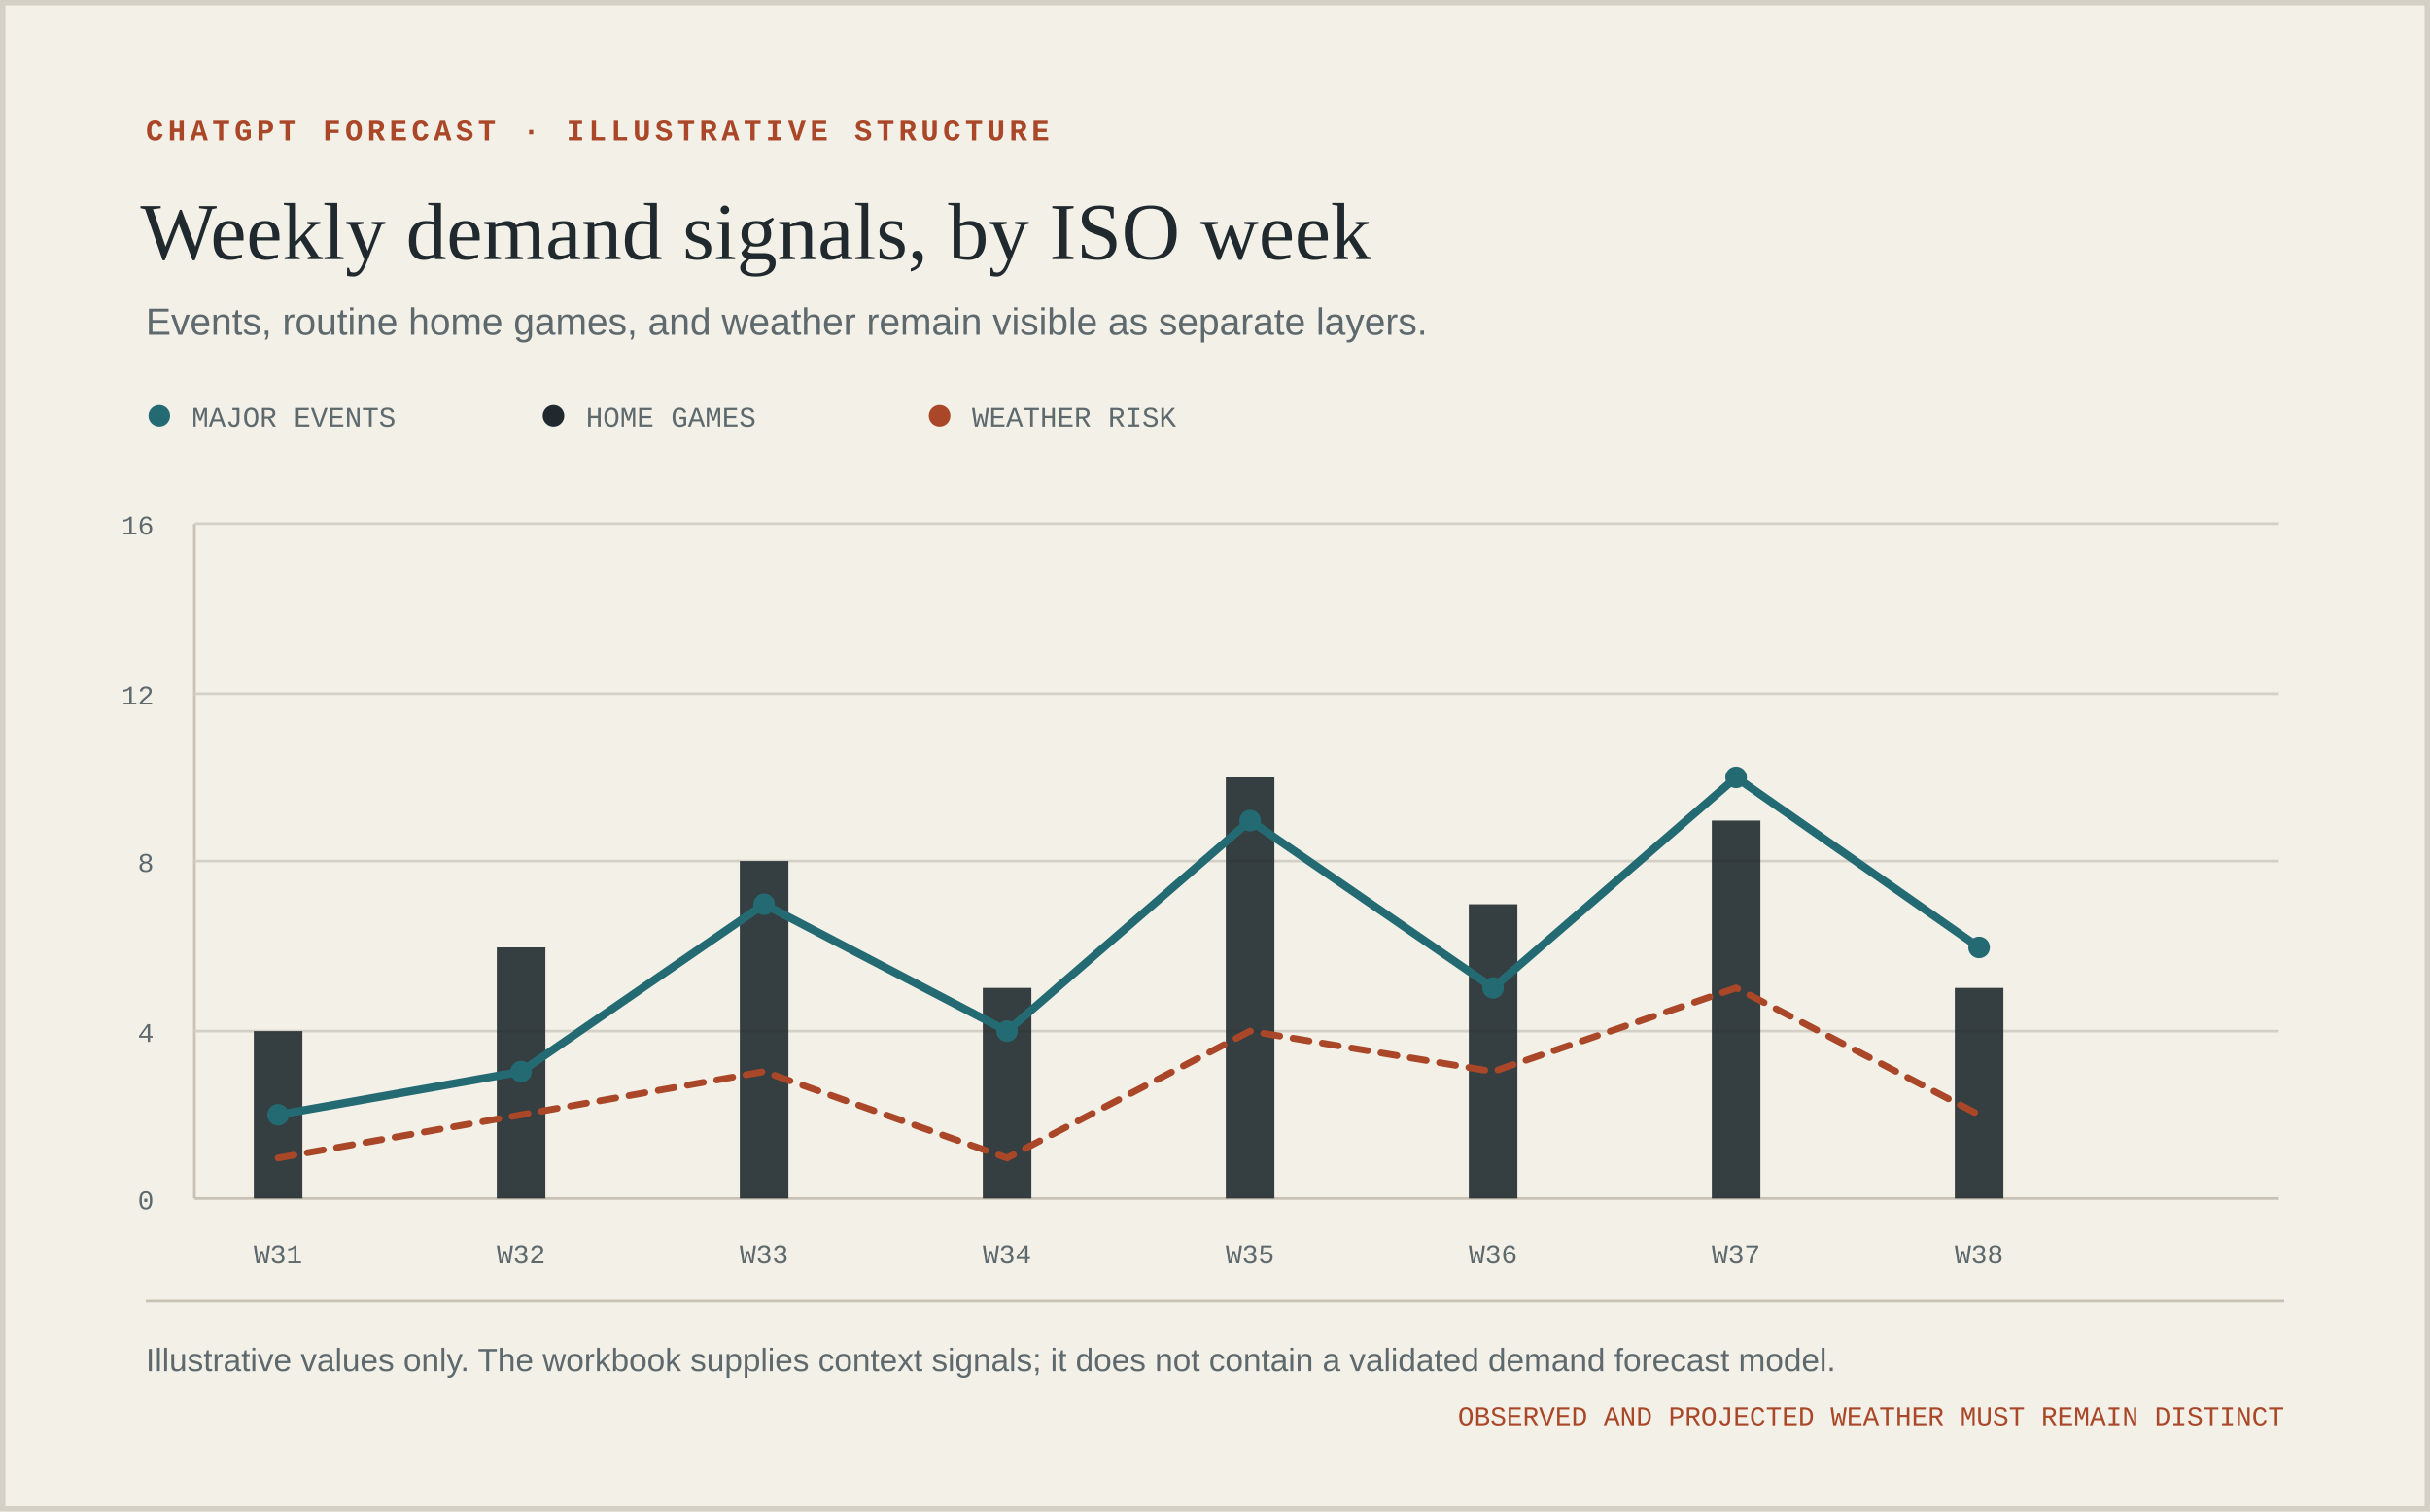
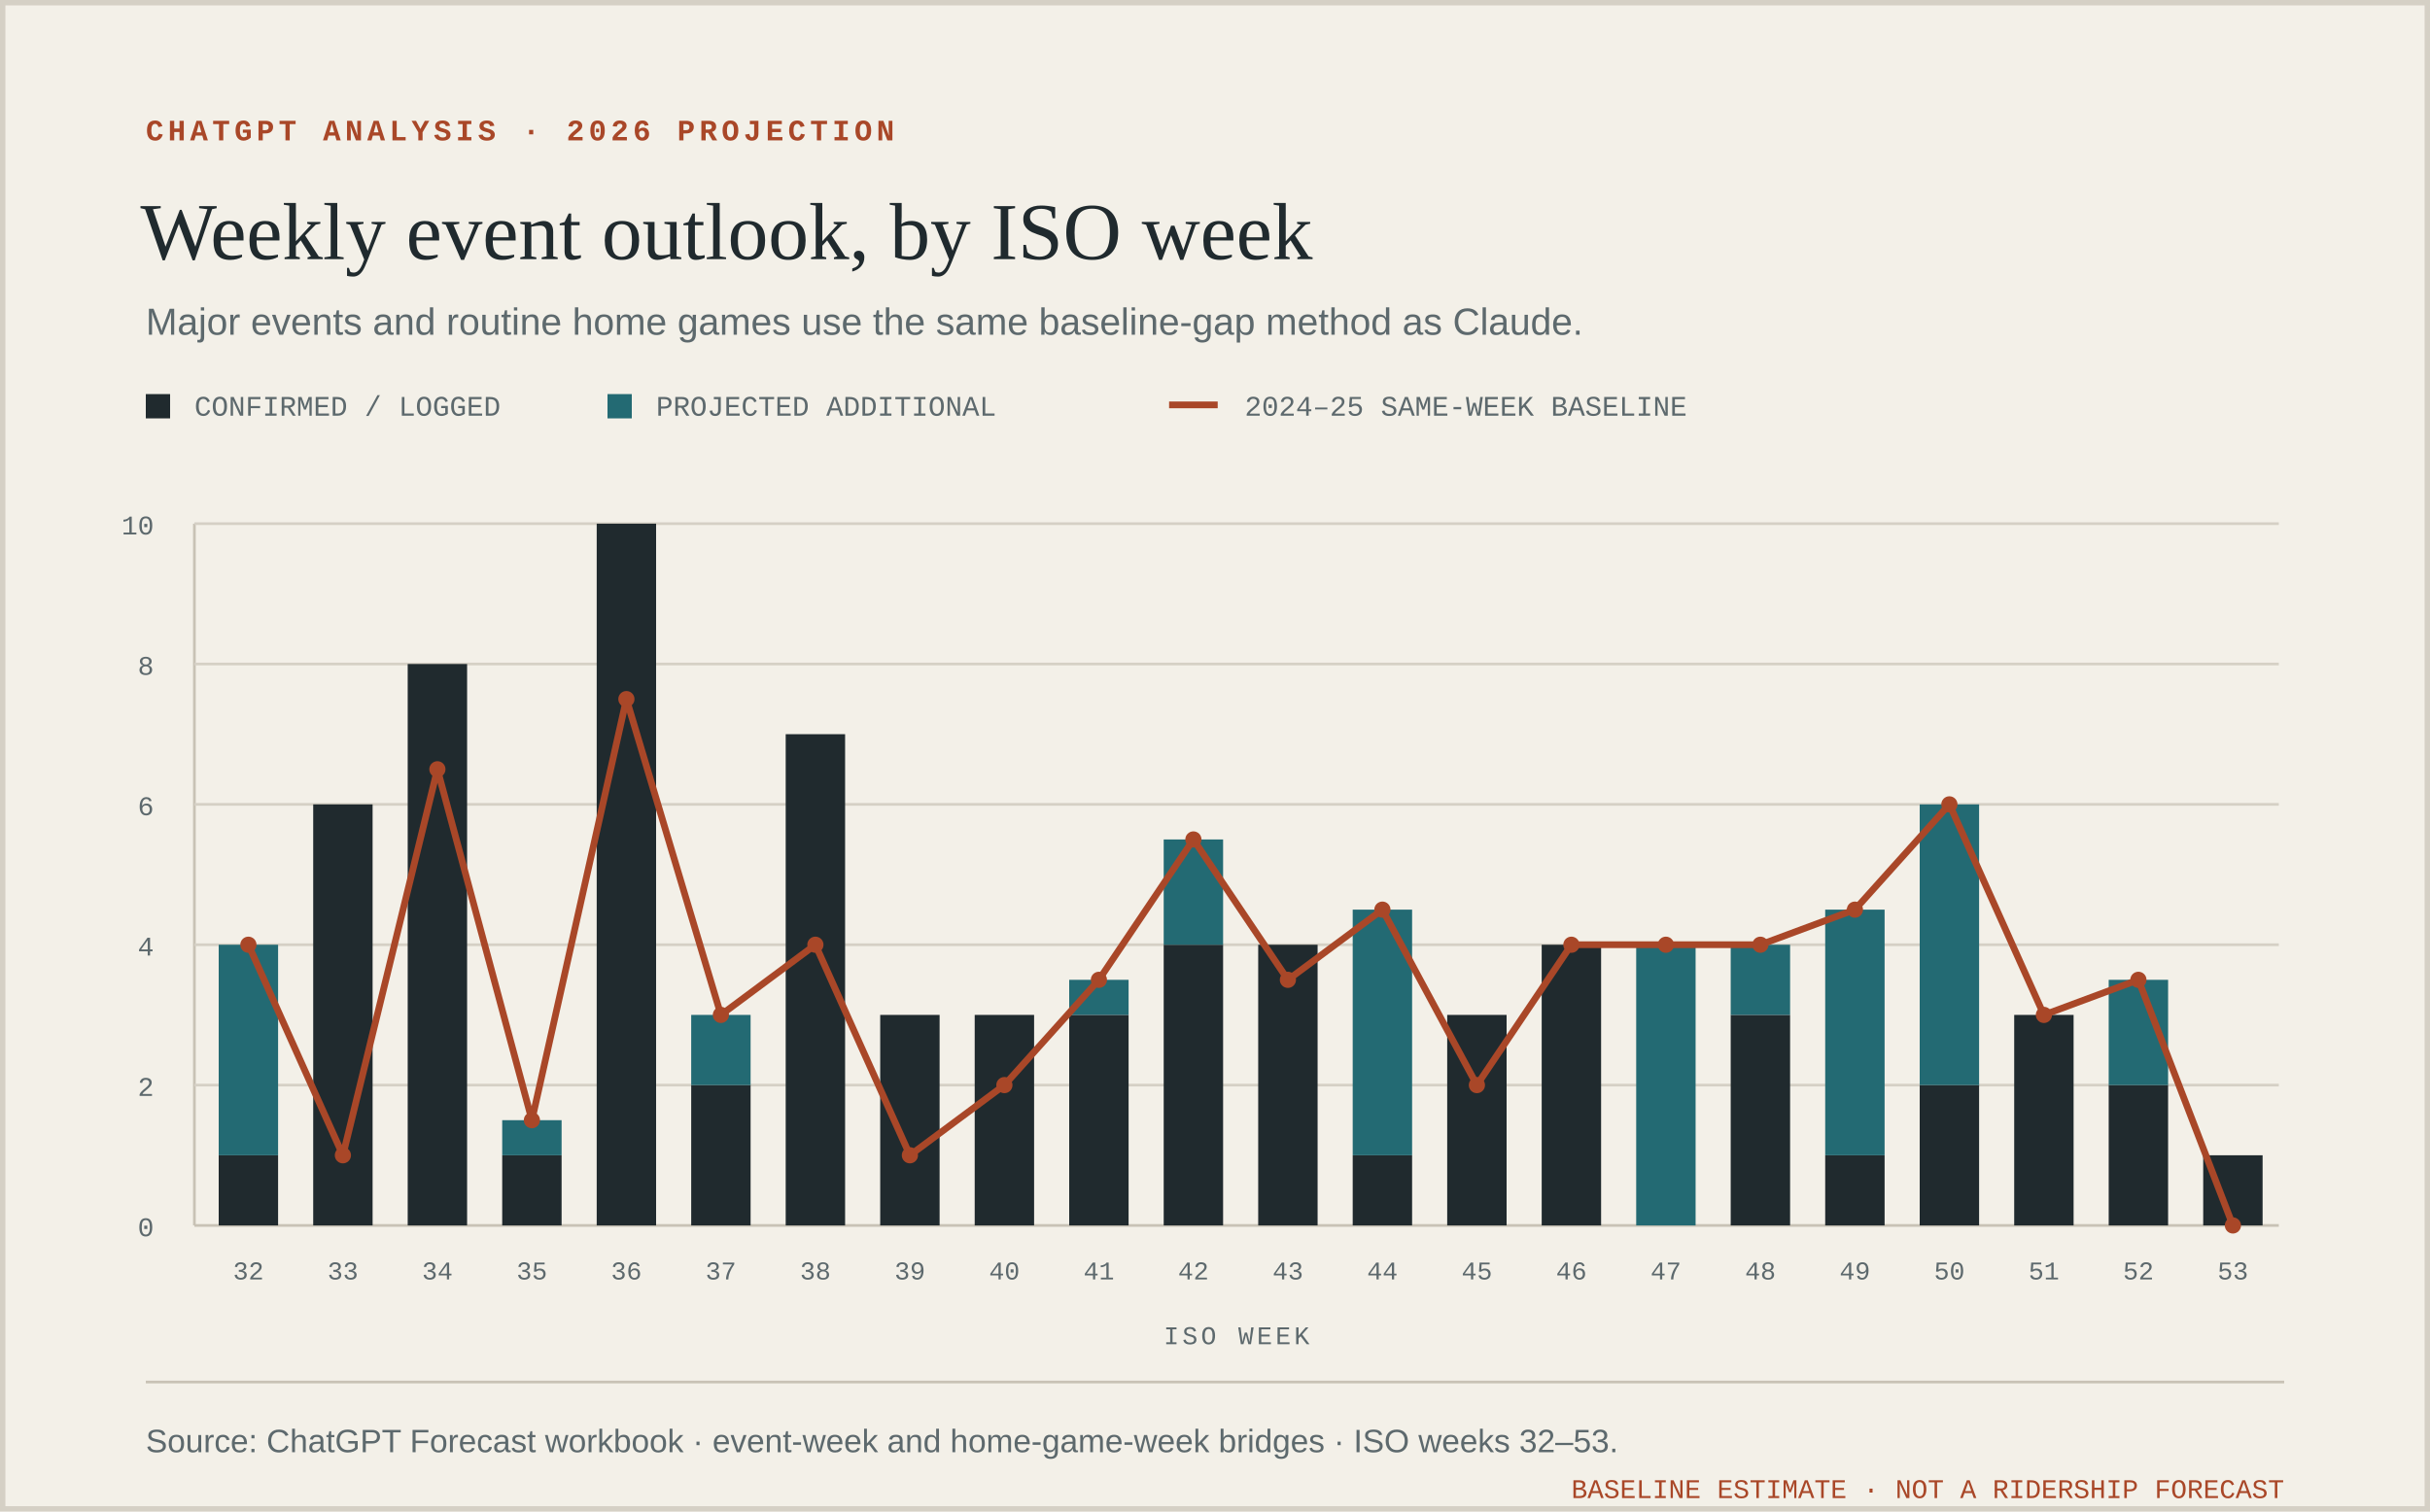
<svg xmlns="http://www.w3.org/2000/svg" width="900" height="560" viewBox="0 0 900 560" role="img" aria-labelledby="title desc">
  <style>
    .display{font-family:Newsreader,Georgia,'Times New Roman',serif}
    .body{font-family:'IBM Plex Sans',Arial,sans-serif}
    .mono{font-family:'IBM Plex Mono','Courier New',monospace}
  </style>
  <rect width="900" height="560" fill="#F3F0E8" />
  <rect x="1" y="1" width="898" height="558" fill="none" stroke="#D5D0C5" stroke-width="2" />
-   <text x="54" y="52" class="mono" font-size="11" font-weight="600" letter-spacing="1.6" fill="#A94728">CHATGPT FORECAST · ILLUSTRATIVE STRUCTURE</text>
-   <text x="52" y="96" class="display" font-size="30" font-weight="500" fill="#202A2E">Weekly demand signals, by ISO week</text>
-   <text x="54" y="124" class="body" font-size="14" fill="#5D696D">Events, routine home games, and weather remain visible as separate layers.</text>
+   <text x="54" y="52" class="mono" font-size="11" font-weight="600" letter-spacing="1.6" fill="#A94728">CHATGPT ANALYSIS · 2026 PROJECTION</text>
+   <text x="52" y="96" class="display" font-size="30" font-weight="500" fill="#202A2E">Weekly event outlook, by ISO week</text>
+   <text x="54" y="124" class="body" font-size="14" fill="#5D696D">Major events and routine home games use the same baseline-gap method as Claude.</text>
  <g transform="translate(54 150)" class="mono" font-size="10.5" fill="#5D696D">
-     <circle cx="5" cy="4" r="4" fill="#236A73" />
-     <text x="17" y="8">MAJOR EVENTS</text>
-     <circle cx="151" cy="4" r="4" fill="#202A2E" />
-     <text x="163" y="8">HOME GAMES</text>
-     <circle cx="294" cy="4" r="4" fill="#A94728" />
-     <text x="306" y="8">WEATHER RISK</text>
+     <rect x="0" y="-4" width="9" height="9" fill="#202A2E" />
+     <text x="18" y="4">CONFIRMED / LOGGED</text>
+     <rect x="171" y="-4" width="9" height="9" fill="#236A73" />
+     <text x="189" y="4">PROJECTED ADDITIONAL</text>
+     <line x1="379" y1="0" x2="397" y2="0" stroke="#A94728" stroke-width="2.5" />
+     <text x="407" y="4">2024–25 SAME-WEEK BASELINE</text>
  </g>
  <g transform="translate(72 194)">
-     <line x1="0" y1="0" x2="0" y2="250" stroke="#C8C2B5" />
-     <line x1="0" y1="250" x2="772" y2="250" stroke="#C8C2B5" />
+     <line x1="0" y1="0" x2="0" y2="260" stroke="#C8C2B5" />
+     <line x1="0" y1="260" x2="772" y2="260" stroke="#C8C2B5" />
    <g stroke="#D5D0C5" stroke-width="1">
-       <line x1="0" y1="188" x2="772" y2="188" />
-       <line x1="0" y1="125" x2="772" y2="125" />
-       <line x1="0" y1="63" x2="772" y2="63" />
+       <line x1="0" y1="208" x2="772" y2="208" />
+       <line x1="0" y1="156" x2="772" y2="156" />
+       <line x1="0" y1="104" x2="772" y2="104" />
+       <line x1="0" y1="52" x2="772" y2="52" />
      <line x1="0" y1="0" x2="772" y2="0" />
    </g>
    <g class="mono" font-size="10" fill="#5D696D">
-       <text x="-15" y="254" text-anchor="end">0</text>
-       <text x="-15" y="192" text-anchor="end">4</text>
-       <text x="-15" y="129" text-anchor="end">8</text>
-       <text x="-15" y="67" text-anchor="end">12</text>
-       <text x="-15" y="4" text-anchor="end">16</text>
+       <text x="-15" y="264" text-anchor="end">0</text>
+       <text x="-15" y="212" text-anchor="end">2</text>
+       <text x="-15" y="160" text-anchor="end">4</text>
+       <text x="-15" y="108" text-anchor="end">6</text>
+       <text x="-15" y="56" text-anchor="end">8</text>
+       <text x="-15" y="4" text-anchor="end">10</text>
    </g>
-     <g fill="#202A2E" opacity=".9">
-       <rect x="22" y="188" width="18" height="62" />
-       <rect x="112" y="157" width="18" height="93" />
-       <rect x="202" y="125" width="18" height="125" />
-       <rect x="292" y="172" width="18" height="78" />
-       <rect x="382" y="94" width="18" height="156" />
-       <rect x="472" y="141" width="18" height="109" />
-       <rect x="562" y="110" width="18" height="140" />
-       <rect x="652" y="172" width="18" height="78" />
+     <g fill="#202A2E">
+       <rect x="9" y="234" width="22" height="26" />
+       <rect x="44" y="104" width="22" height="156" />
+       <rect x="79" y="52" width="22" height="208" />
+       <rect x="114" y="234" width="22" height="26" />
+       <rect x="149" y="0" width="22" height="260" />
+       <rect x="184" y="208" width="22" height="52" />
+       <rect x="219" y="78" width="22" height="182" />
+       <rect x="254" y="182" width="22" height="78" />
+       <rect x="289" y="182" width="22" height="78" />
+       <rect x="324" y="182" width="22" height="78" />
+       <rect x="359" y="156" width="22" height="104" />
+       <rect x="394" y="156" width="22" height="104" />
+       <rect x="429" y="234" width="22" height="26" />
+       <rect x="464" y="182" width="22" height="78" />
+       <rect x="499" y="156" width="22" height="104" />
+       <rect x="534" y="260" width="22" height="0" />
+       <rect x="569" y="182" width="22" height="78" />
+       <rect x="604" y="234" width="22" height="26" />
+       <rect x="639" y="208" width="22" height="52" />
+       <rect x="674" y="182" width="22" height="78" />
+       <rect x="709" y="208" width="22" height="52" />
+       <rect x="744" y="234" width="22" height="26" />
    </g>
-     <path d="M31 219 L121 203 L211 141 L301 188 L391 110 L481 172 L571 94 L661 157" fill="none" stroke="#236A73" stroke-width="3" stroke-linecap="round" stroke-linejoin="round" />
    <g fill="#236A73">
-       <circle cx="31" cy="219" r="4" />
-       <circle cx="121" cy="203" r="4" />
-       <circle cx="211" cy="141" r="4" />
-       <circle cx="301" cy="188" r="4" />
-       <circle cx="391" cy="110" r="4" />
-       <circle cx="481" cy="172" r="4" />
-       <circle cx="571" cy="94" r="4" />
-       <circle cx="661" cy="157" r="4" />
+       <rect x="9" y="156" width="22" height="78" />
+       <rect x="114" y="221" width="22" height="13" />
+       <rect x="184" y="182" width="22" height="26" />
+       <rect x="324" y="169" width="22" height="13" />
+       <rect x="359" y="117" width="22" height="39" />
+       <rect x="429" y="143" width="22" height="91" />
+       <rect x="534" y="156" width="22" height="104" />
+       <rect x="569" y="156" width="22" height="26" />
+       <rect x="604" y="143" width="22" height="91" />
+       <rect x="639" y="104" width="22" height="104" />
+       <rect x="709" y="169" width="22" height="39" />
    </g>
-     <path d="M31 235 L121 219 L211 203 L301 235 L391 188 L481 203 L571 172 L661 219" fill="none" stroke="#A94728" stroke-width="2.5" stroke-dasharray="6 5" stroke-linecap="round" />
-     <g class="mono" font-size="10" fill="#5D696D" text-anchor="middle">
-       <text x="31" y="274">W31</text>
-       <text x="121" y="274">W32</text>
-       <text x="211" y="274">W33</text>
-       <text x="301" y="274">W34</text>
-       <text x="391" y="274">W35</text>
-       <text x="481" y="274">W36</text>
-       <text x="571" y="274">W37</text>
-       <text x="661" y="274">W38</text>
+     <path d="M20 156 L55 234 L90 91 L125 221 L160 65 L195 182 L230 156 L265 234 L300 208 L335 169 L370 117 L405 169 L440 143 L475 208 L510 156 L545 156 L580 156 L615 143 L650 104 L685 182 L720 169 L755 260" fill="none" stroke="#A94728" stroke-width="2.5" stroke-linecap="round" stroke-linejoin="round" />
+     <g fill="#A94728">
+       <circle cx="20" cy="156" r="3" />
+       <circle cx="55" cy="234" r="3" />
+       <circle cx="90" cy="91" r="3" />
+       <circle cx="125" cy="221" r="3" />
+       <circle cx="160" cy="65" r="3" />
+       <circle cx="195" cy="182" r="3" />
+       <circle cx="230" cy="156" r="3" />
+       <circle cx="265" cy="234" r="3" />
+       <circle cx="300" cy="208" r="3" />
+       <circle cx="335" cy="169" r="3" />
+       <circle cx="370" cy="117" r="3" />
+       <circle cx="405" cy="169" r="3" />
+       <circle cx="440" cy="143" r="3" />
+       <circle cx="475" cy="208" r="3" />
+       <circle cx="510" cy="156" r="3" />
+       <circle cx="545" cy="156" r="3" />
+       <circle cx="580" cy="156" r="3" />
+       <circle cx="615" cy="143" r="3" />
+       <circle cx="650" cy="104" r="3" />
+       <circle cx="685" cy="182" r="3" />
+       <circle cx="720" cy="169" r="3" />
+       <circle cx="755" cy="260" r="3" />
+     </g>
+     <g class="mono" font-size="9.5" fill="#5D696D" text-anchor="middle">
+       <text x="20" y="280">32</text>
+       <text x="55" y="280">33</text>
+       <text x="90" y="280">34</text>
+       <text x="125" y="280">35</text>
+       <text x="160" y="280">36</text>
+       <text x="195" y="280">37</text>
+       <text x="230" y="280">38</text>
+       <text x="265" y="280">39</text>
+       <text x="300" y="280">40</text>
+       <text x="335" y="280">41</text>
+       <text x="370" y="280">42</text>
+       <text x="405" y="280">43</text>
+       <text x="440" y="280">44</text>
+       <text x="475" y="280">45</text>
+       <text x="510" y="280">46</text>
+       <text x="545" y="280">47</text>
+       <text x="580" y="280">48</text>
+       <text x="615" y="280">49</text>
+       <text x="650" y="280">50</text>
+       <text x="685" y="280">51</text>
+       <text x="720" y="280">52</text>
+       <text x="755" y="280">53</text>
+       <text x="386" y="304" letter-spacing="1.2">ISO WEEK</text>
    </g>
  </g>
-   <g transform="translate(54 500)">
+   <g transform="translate(54 530)">
    <line x1="0" y1="-18" x2="792" y2="-18" stroke="#C8C2B5" />
-     <text x="0" y="8" class="body" font-size="12" fill="#5D696D">Illustrative values only. The workbook supplies context signals; it does not contain a validated demand forecast model.</text>
-     <text x="792" y="28" text-anchor="end" class="mono" font-size="10" fill="#A94728">OBSERVED AND PROJECTED WEATHER MUST REMAIN DISTINCT</text>
+     <text x="0" y="8" class="body" font-size="12" fill="#5D696D">Source: ChatGPT Forecast workbook · event-week and home-game-week bridges · ISO weeks 32–53.</text>
+     <text x="792" y="25" text-anchor="end" class="mono" font-size="10" fill="#A94728">BASELINE ESTIMATE · NOT A RIDERSHIP FORECAST</text>
  </g>
</svg>
